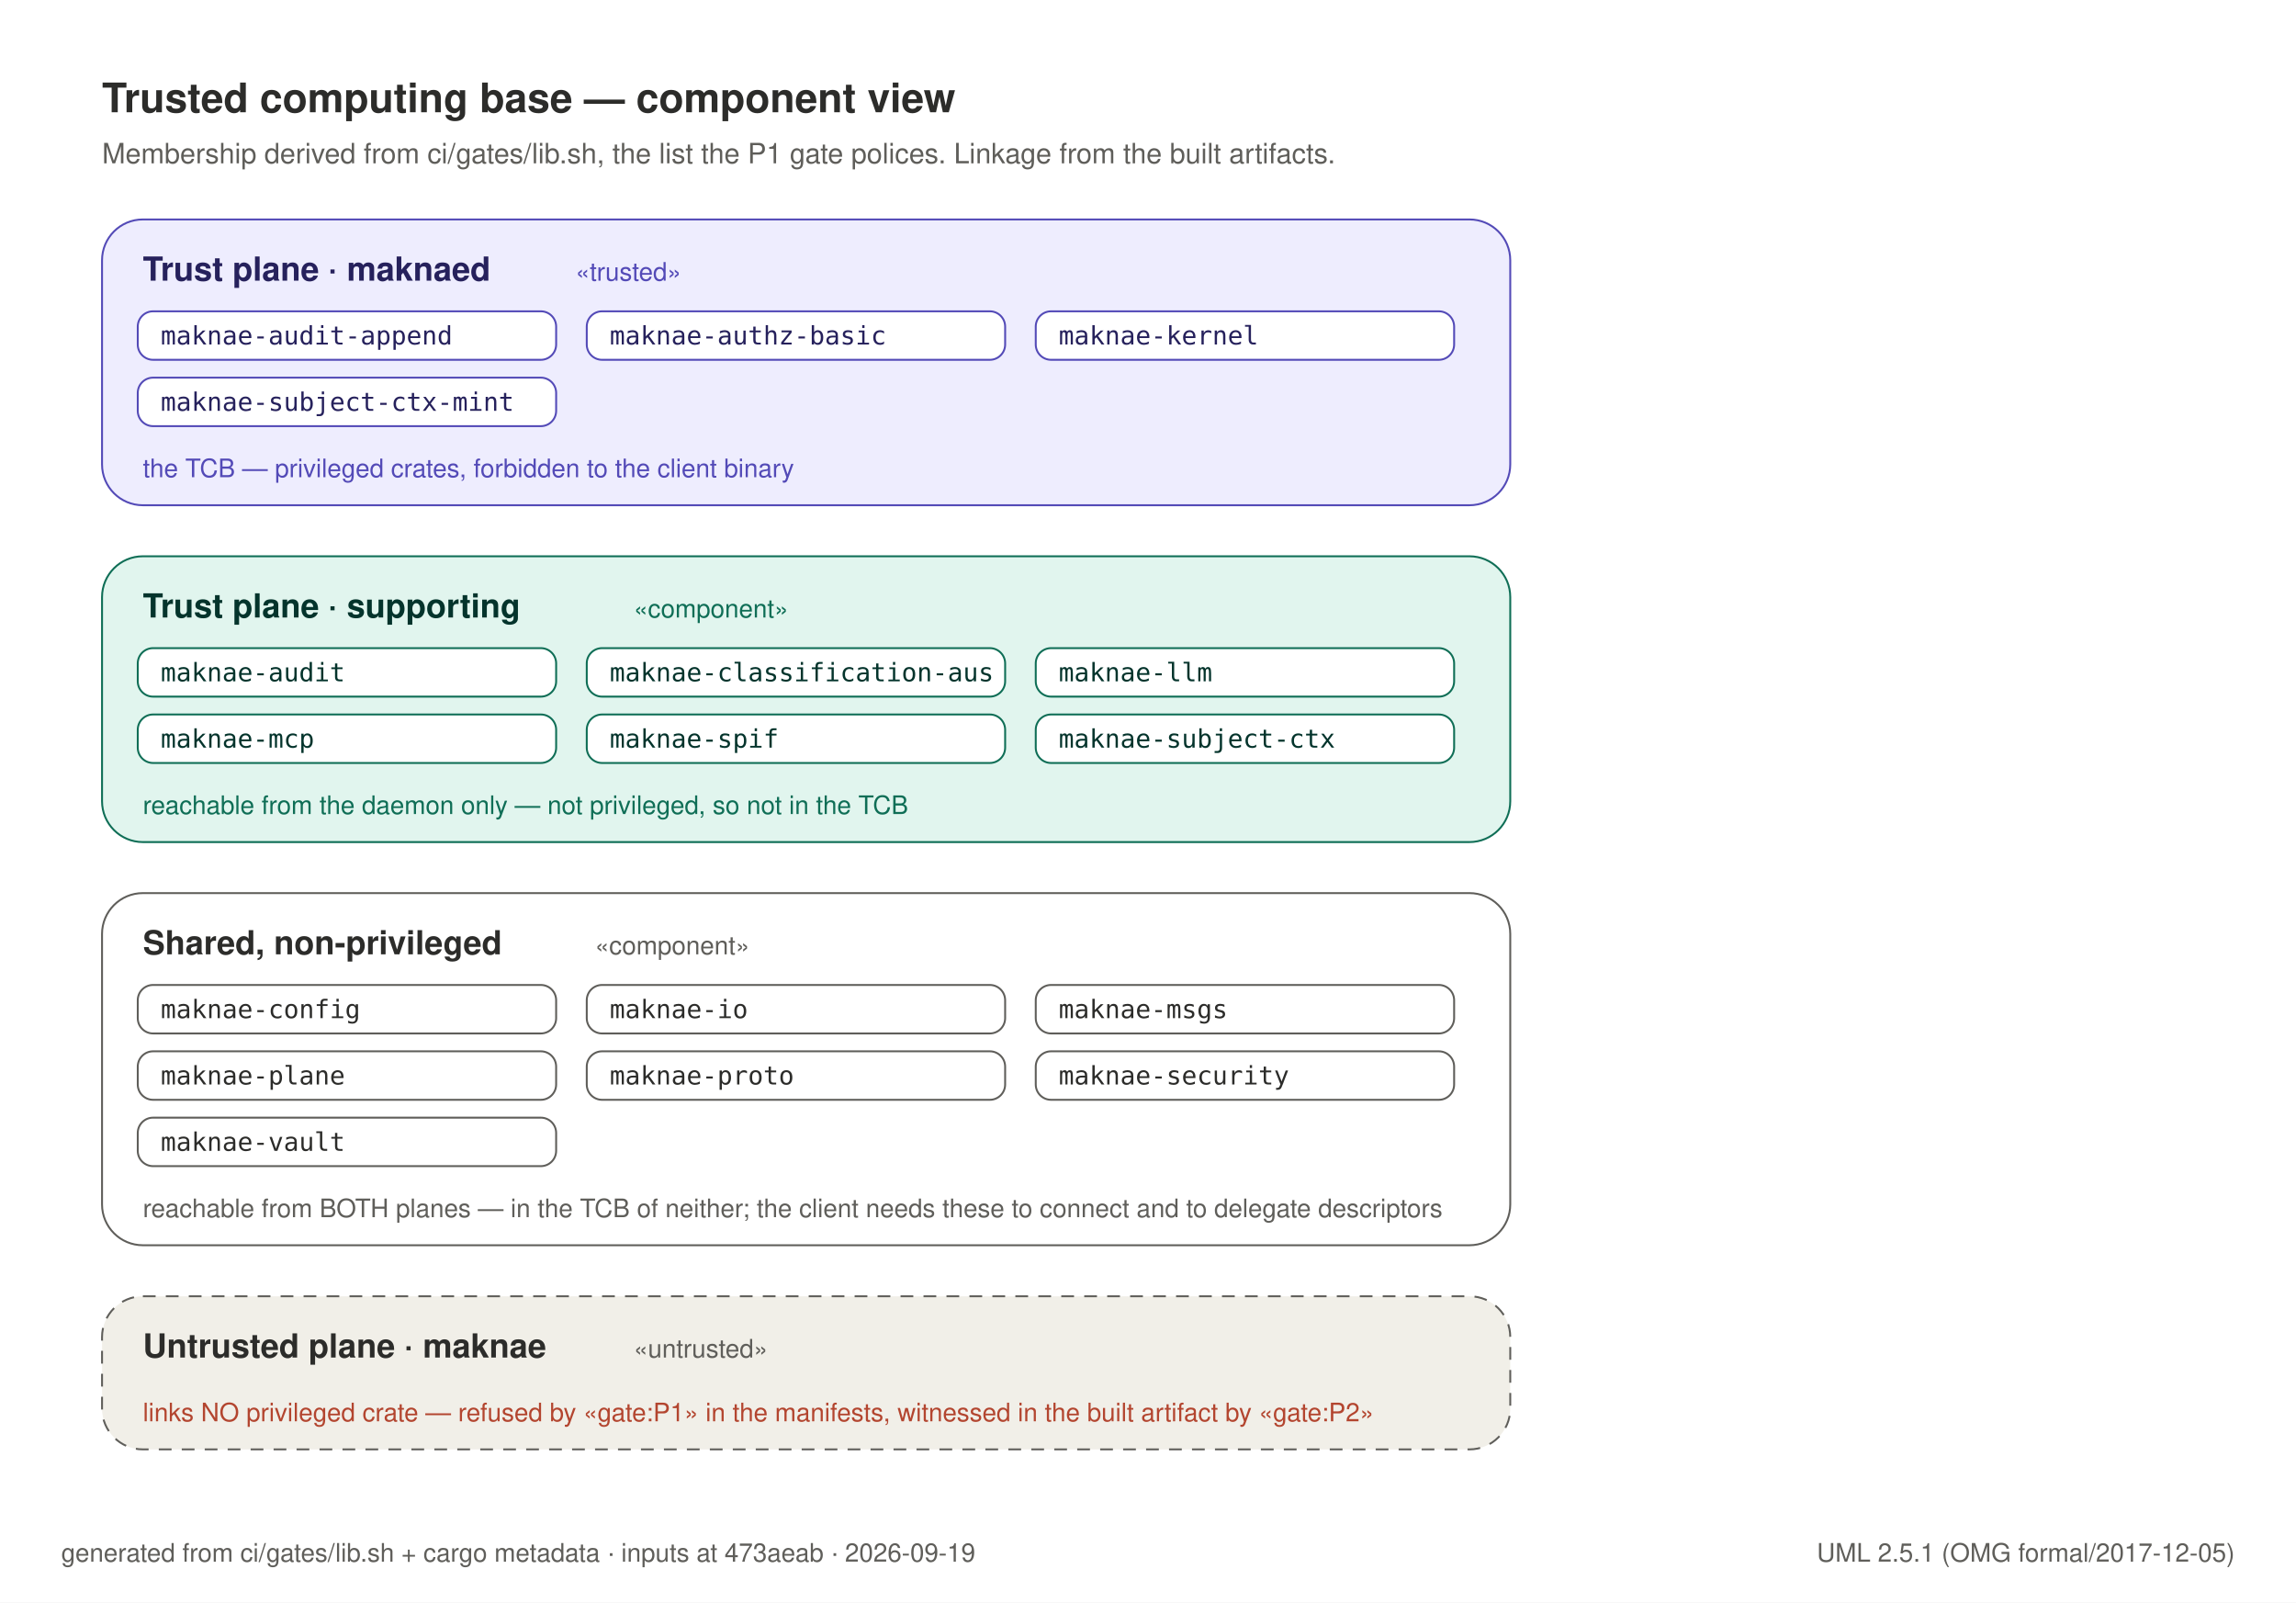
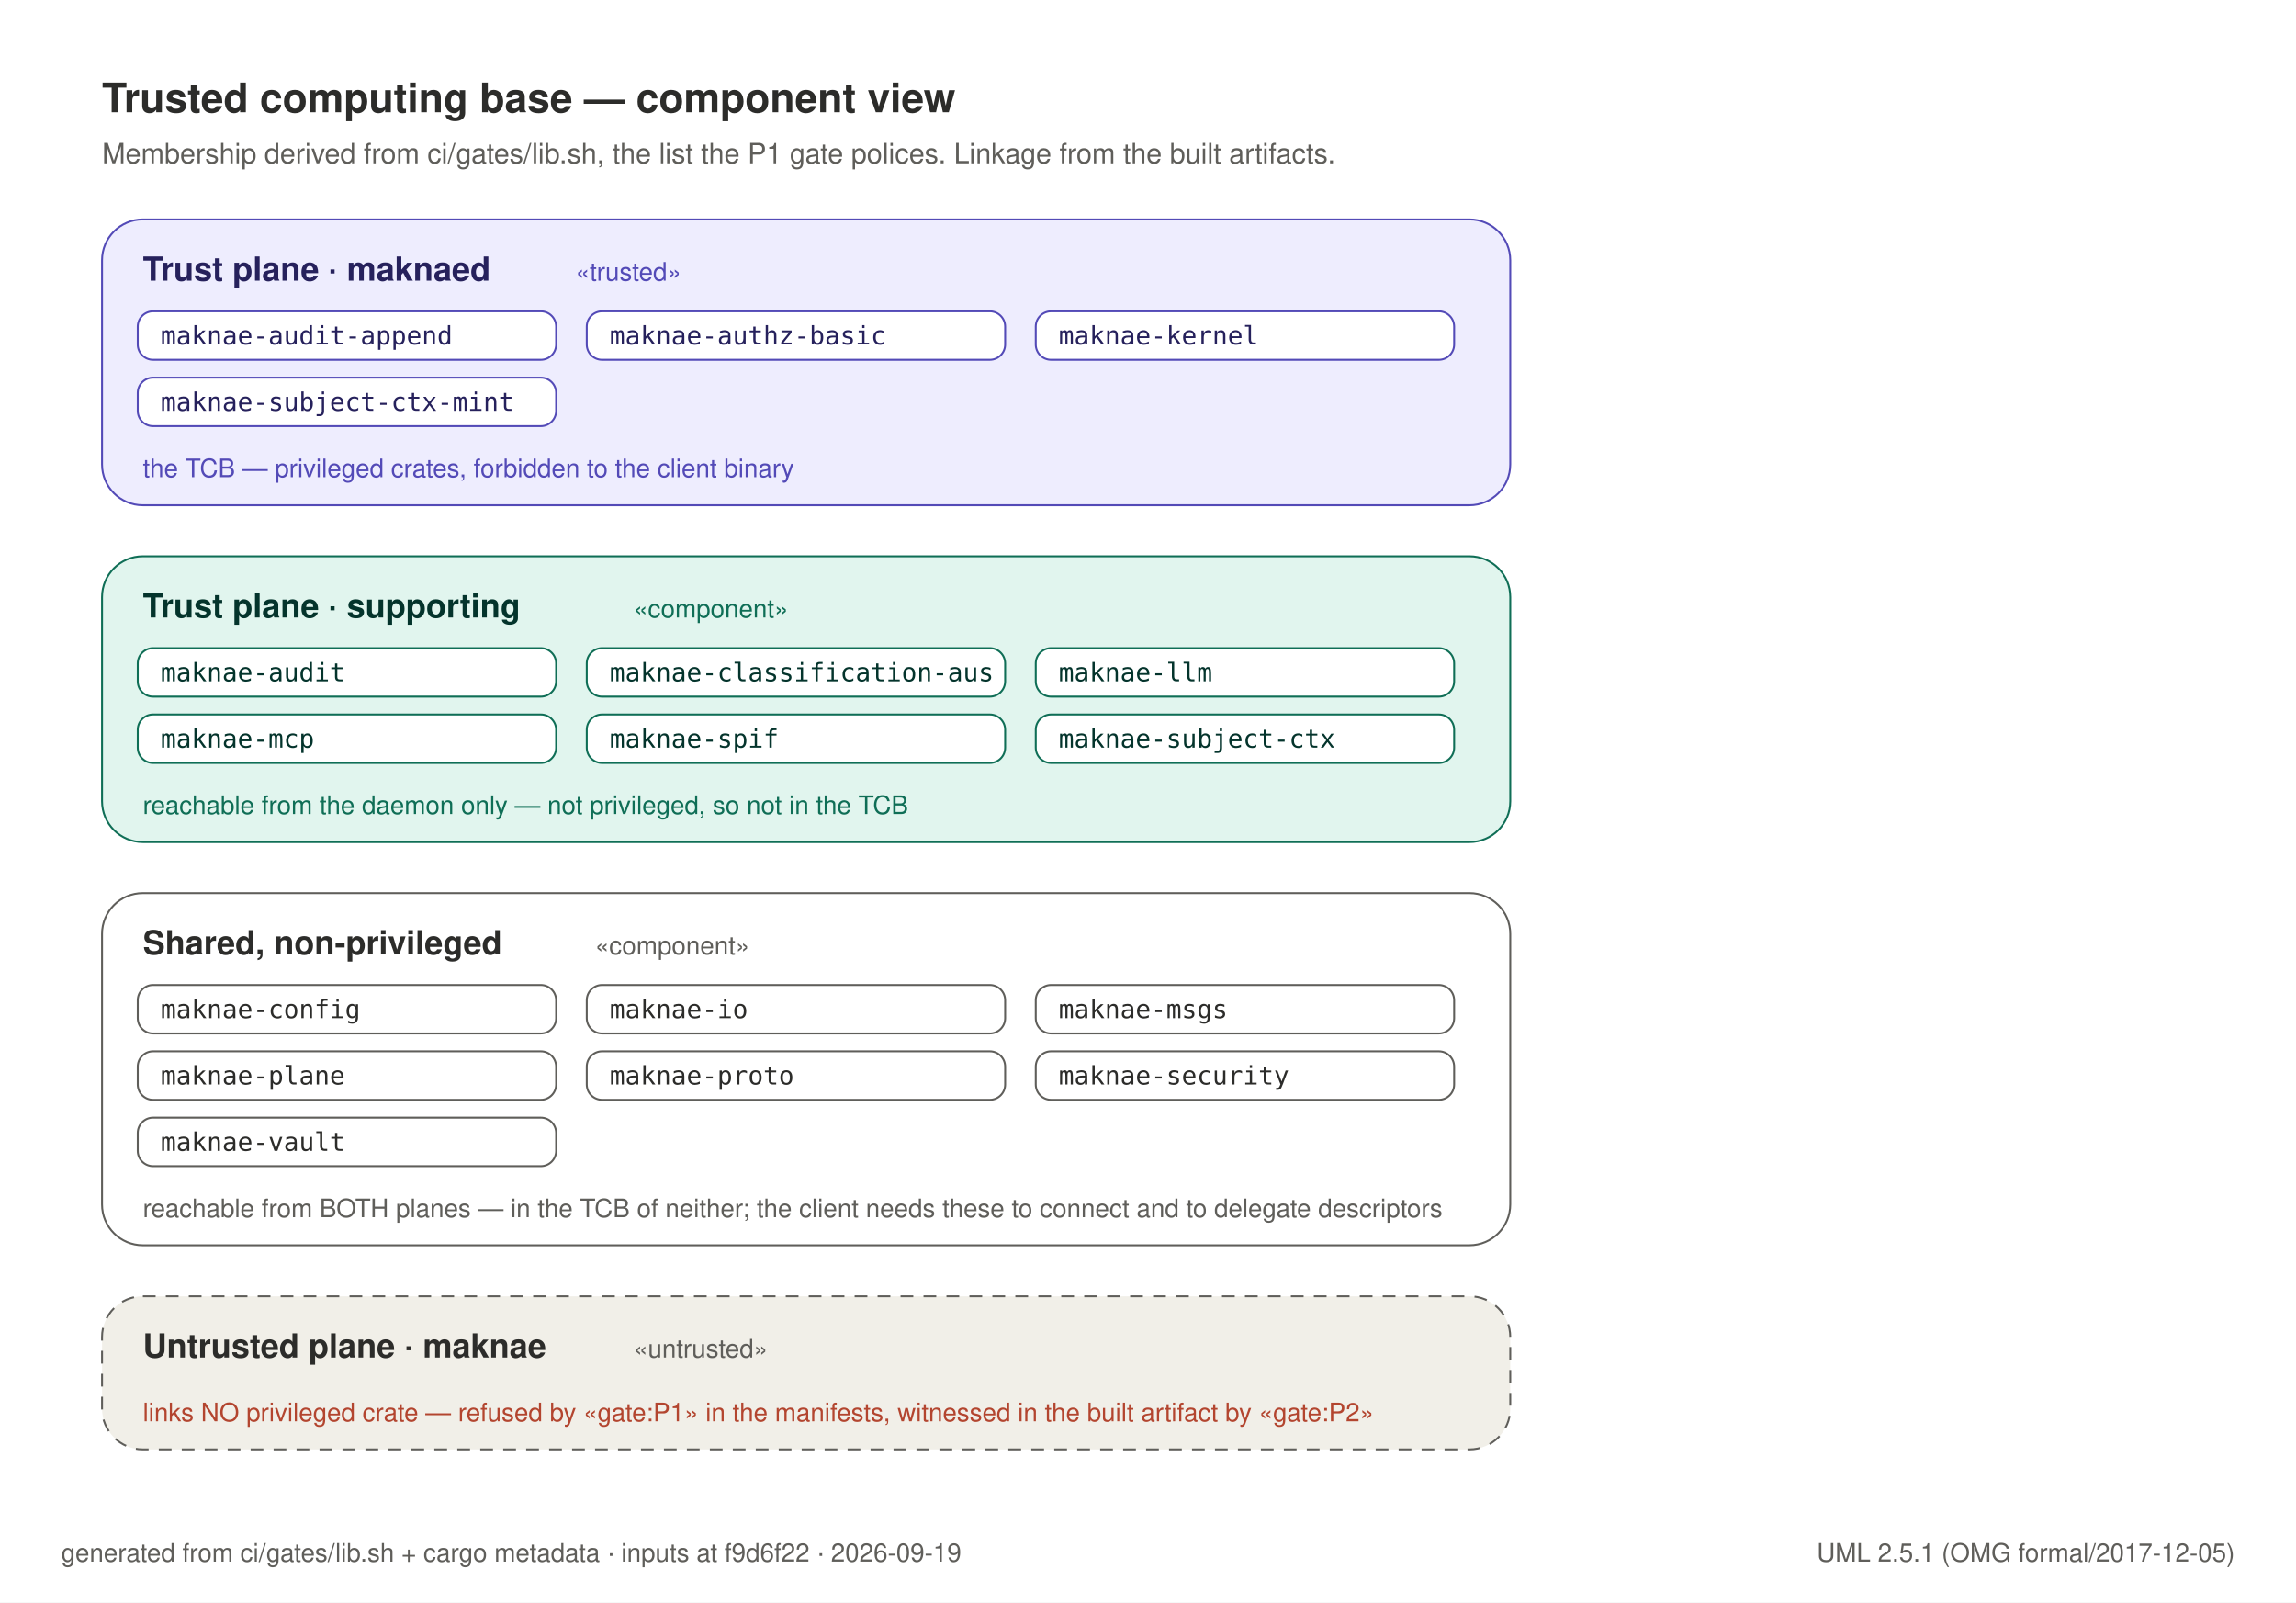
<svg xmlns="http://www.w3.org/2000/svg" width="900" height="628" viewBox="0 0 900 628" role="img">
  <rect x="0" y="0" width="900" height="628" fill="#FFFFFF" />
  <text x="40" y="44" text-anchor="start" font-family="Helvetica, Arial, sans-serif" font-size="16" font-weight="600" fill="#2C2C2A">Trusted computing base — component view</text>
  <text x="40" y="64" text-anchor="start" font-family="Helvetica, Arial, sans-serif" font-size="11" font-weight="400" fill="#5F5E5A">Membership derived from ci/gates/lib.sh, the list the P1 gate polices. Linkage from the built artifacts.</text>
  <rect x="40" y="86" width="552" height="112" rx="16" fill="#EEEDFE" stroke="#534AB7" stroke-width="0.75" />
  <text x="56" y="110" text-anchor="start" font-family="Helvetica, Arial, sans-serif" font-size="13" font-weight="600" fill="#26215C">Trust plane · maknaed</text>
  <text x="225.6" y="110" text-anchor="start" font-family="Helvetica, Arial, sans-serif" font-size="10" font-weight="400" fill="#534AB7">«trusted»</text>
  <rect x="54" y="122" width="164" height="19" rx="6" fill="#FFFFFF" stroke="#534AB7" stroke-width="0.75" />
  <text x="63" y="135" text-anchor="start" font-family="ui-monospace, SFMono-Regular, Menlo, monospace" font-size="10" font-weight="500" fill="#26215C">maknae-audit-append</text>
  <rect x="230" y="122" width="164" height="19" rx="6" fill="#FFFFFF" stroke="#534AB7" stroke-width="0.75" />
  <text x="239" y="135" text-anchor="start" font-family="ui-monospace, SFMono-Regular, Menlo, monospace" font-size="10" font-weight="500" fill="#26215C">maknae-authz-basic</text>
  <rect x="406" y="122" width="164" height="19" rx="6" fill="#FFFFFF" stroke="#534AB7" stroke-width="0.75" />
  <text x="415" y="135" text-anchor="start" font-family="ui-monospace, SFMono-Regular, Menlo, monospace" font-size="10" font-weight="500" fill="#26215C">maknae-kernel</text>
  <rect x="54" y="148" width="164" height="19" rx="6" fill="#FFFFFF" stroke="#534AB7" stroke-width="0.75" />
  <text x="63" y="161" text-anchor="start" font-family="ui-monospace, SFMono-Regular, Menlo, monospace" font-size="10" font-weight="500" fill="#26215C">maknae-subject-ctx-mint</text>
  <text x="56" y="187" text-anchor="start" font-family="Helvetica, Arial, sans-serif" font-size="10" font-weight="400" fill="#534AB7">the TCB — privileged crates, forbidden to the client binary</text>
  <rect x="40" y="218" width="552" height="112" rx="16" fill="#E1F5EE" stroke="#0F6E56" stroke-width="0.75" />
  <text x="56" y="242" text-anchor="start" font-family="Helvetica, Arial, sans-serif" font-size="13" font-weight="600" fill="#04342C">Trust plane · supporting</text>
  <text x="248.4" y="242" text-anchor="start" font-family="Helvetica, Arial, sans-serif" font-size="10" font-weight="400" fill="#0F6E56">«component»</text>
  <rect x="54" y="254" width="164" height="19" rx="6" fill="#FFFFFF" stroke="#0F6E56" stroke-width="0.75" />
  <text x="63" y="267" text-anchor="start" font-family="ui-monospace, SFMono-Regular, Menlo, monospace" font-size="10" font-weight="500" fill="#04342C">maknae-audit</text>
  <rect x="230" y="254" width="164" height="19" rx="6" fill="#FFFFFF" stroke="#0F6E56" stroke-width="0.75" />
  <text x="239" y="267" text-anchor="start" font-family="ui-monospace, SFMono-Regular, Menlo, monospace" font-size="10" font-weight="500" fill="#04342C">maknae-classification-aus</text>
  <rect x="406" y="254" width="164" height="19" rx="6" fill="#FFFFFF" stroke="#0F6E56" stroke-width="0.75" />
  <text x="415" y="267" text-anchor="start" font-family="ui-monospace, SFMono-Regular, Menlo, monospace" font-size="10" font-weight="500" fill="#04342C">maknae-llm</text>
  <rect x="54" y="280" width="164" height="19" rx="6" fill="#FFFFFF" stroke="#0F6E56" stroke-width="0.75" />
  <text x="63" y="293" text-anchor="start" font-family="ui-monospace, SFMono-Regular, Menlo, monospace" font-size="10" font-weight="500" fill="#04342C">maknae-mcp</text>
  <rect x="230" y="280" width="164" height="19" rx="6" fill="#FFFFFF" stroke="#0F6E56" stroke-width="0.75" />
  <text x="239" y="293" text-anchor="start" font-family="ui-monospace, SFMono-Regular, Menlo, monospace" font-size="10" font-weight="500" fill="#04342C">maknae-spif</text>
  <rect x="406" y="280" width="164" height="19" rx="6" fill="#FFFFFF" stroke="#0F6E56" stroke-width="0.75" />
  <text x="415" y="293" text-anchor="start" font-family="ui-monospace, SFMono-Regular, Menlo, monospace" font-size="10" font-weight="500" fill="#04342C">maknae-subject-ctx</text>
  <text x="56" y="319" text-anchor="start" font-family="Helvetica, Arial, sans-serif" font-size="10" font-weight="400" fill="#0F6E56">reachable from the daemon only — not privileged, so not in the TCB</text>
  <rect x="40" y="350" width="552" height="138" rx="16" fill="#FFFFFF" stroke="#5F5E5A" stroke-width="0.75" />
  <text x="56" y="374" text-anchor="start" font-family="Helvetica, Arial, sans-serif" font-size="13" font-weight="600" fill="#2C2C2A">Shared, non-privileged</text>
  <text x="233.2" y="374" text-anchor="start" font-family="Helvetica, Arial, sans-serif" font-size="10" font-weight="400" fill="#5F5E5A">«component»</text>
  <rect x="54" y="386" width="164" height="19" rx="6" fill="#FFFFFF" stroke="#5F5E5A" stroke-width="0.75" />
  <text x="63" y="399" text-anchor="start" font-family="ui-monospace, SFMono-Regular, Menlo, monospace" font-size="10" font-weight="500" fill="#2C2C2A">maknae-config</text>
  <rect x="230" y="386" width="164" height="19" rx="6" fill="#FFFFFF" stroke="#5F5E5A" stroke-width="0.75" />
  <text x="239" y="399" text-anchor="start" font-family="ui-monospace, SFMono-Regular, Menlo, monospace" font-size="10" font-weight="500" fill="#2C2C2A">maknae-io</text>
  <rect x="406" y="386" width="164" height="19" rx="6" fill="#FFFFFF" stroke="#5F5E5A" stroke-width="0.75" />
  <text x="415" y="399" text-anchor="start" font-family="ui-monospace, SFMono-Regular, Menlo, monospace" font-size="10" font-weight="500" fill="#2C2C2A">maknae-msgs</text>
  <rect x="54" y="412" width="164" height="19" rx="6" fill="#FFFFFF" stroke="#5F5E5A" stroke-width="0.75" />
  <text x="63" y="425" text-anchor="start" font-family="ui-monospace, SFMono-Regular, Menlo, monospace" font-size="10" font-weight="500" fill="#2C2C2A">maknae-plane</text>
  <rect x="230" y="412" width="164" height="19" rx="6" fill="#FFFFFF" stroke="#5F5E5A" stroke-width="0.75" />
  <text x="239" y="425" text-anchor="start" font-family="ui-monospace, SFMono-Regular, Menlo, monospace" font-size="10" font-weight="500" fill="#2C2C2A">maknae-proto</text>
  <rect x="406" y="412" width="164" height="19" rx="6" fill="#FFFFFF" stroke="#5F5E5A" stroke-width="0.75" />
  <text x="415" y="425" text-anchor="start" font-family="ui-monospace, SFMono-Regular, Menlo, monospace" font-size="10" font-weight="500" fill="#2C2C2A">maknae-security</text>
  <rect x="54" y="438" width="164" height="19" rx="6" fill="#FFFFFF" stroke="#5F5E5A" stroke-width="0.75" />
  <text x="63" y="451" text-anchor="start" font-family="ui-monospace, SFMono-Regular, Menlo, monospace" font-size="10" font-weight="500" fill="#2C2C2A">maknae-vault</text>
  <text x="56" y="477" text-anchor="start" font-family="Helvetica, Arial, sans-serif" font-size="10" font-weight="400" fill="#5F5E5A">reachable from BOTH planes — in the TCB of neither; the client needs these to connect and to delegate descriptors</text>
  <rect x="40" y="508" width="552" height="60" rx="16" fill="#F1EFE8" stroke="#5F5E5A" stroke-width="0.75" stroke-dasharray="5 4" />
  <text x="56" y="532" text-anchor="start" font-family="Helvetica, Arial, sans-serif" font-size="13" font-weight="600" fill="#2C2C2A">Untrusted plane · maknae</text>
  <text x="248.4" y="532" text-anchor="start" font-family="Helvetica, Arial, sans-serif" font-size="10" font-weight="400" fill="#5F5E5A">«untrusted»</text>
  <text x="56" y="557" text-anchor="start" font-family="Helvetica, Arial, sans-serif" font-size="10" font-weight="400" fill="#B3452F">links NO privileged crate — refused by «gate:P1» in the manifests, witnessed in the built artifact by «gate:P2»</text>
-   <text x="24" y="612" text-anchor="start" font-family="Helvetica, Arial, sans-serif" font-size="10" font-weight="400" fill="#5F5E5A">generated from ci/gates/lib.sh + cargo metadata · inputs at 473aeab · 2026-09-19</text>
+   <text x="24" y="612" text-anchor="start" font-family="Helvetica, Arial, sans-serif" font-size="10" font-weight="400" fill="#5F5E5A">generated from ci/gates/lib.sh + cargo metadata · inputs at f9d6f22 · 2026-09-19</text>
  <text x="876" y="612" text-anchor="end" font-family="Helvetica, Arial, sans-serif" font-size="10" font-weight="400" fill="#5F5E5A">UML 2.5.1 (OMG formal/2017-12-05)</text>
</svg>
